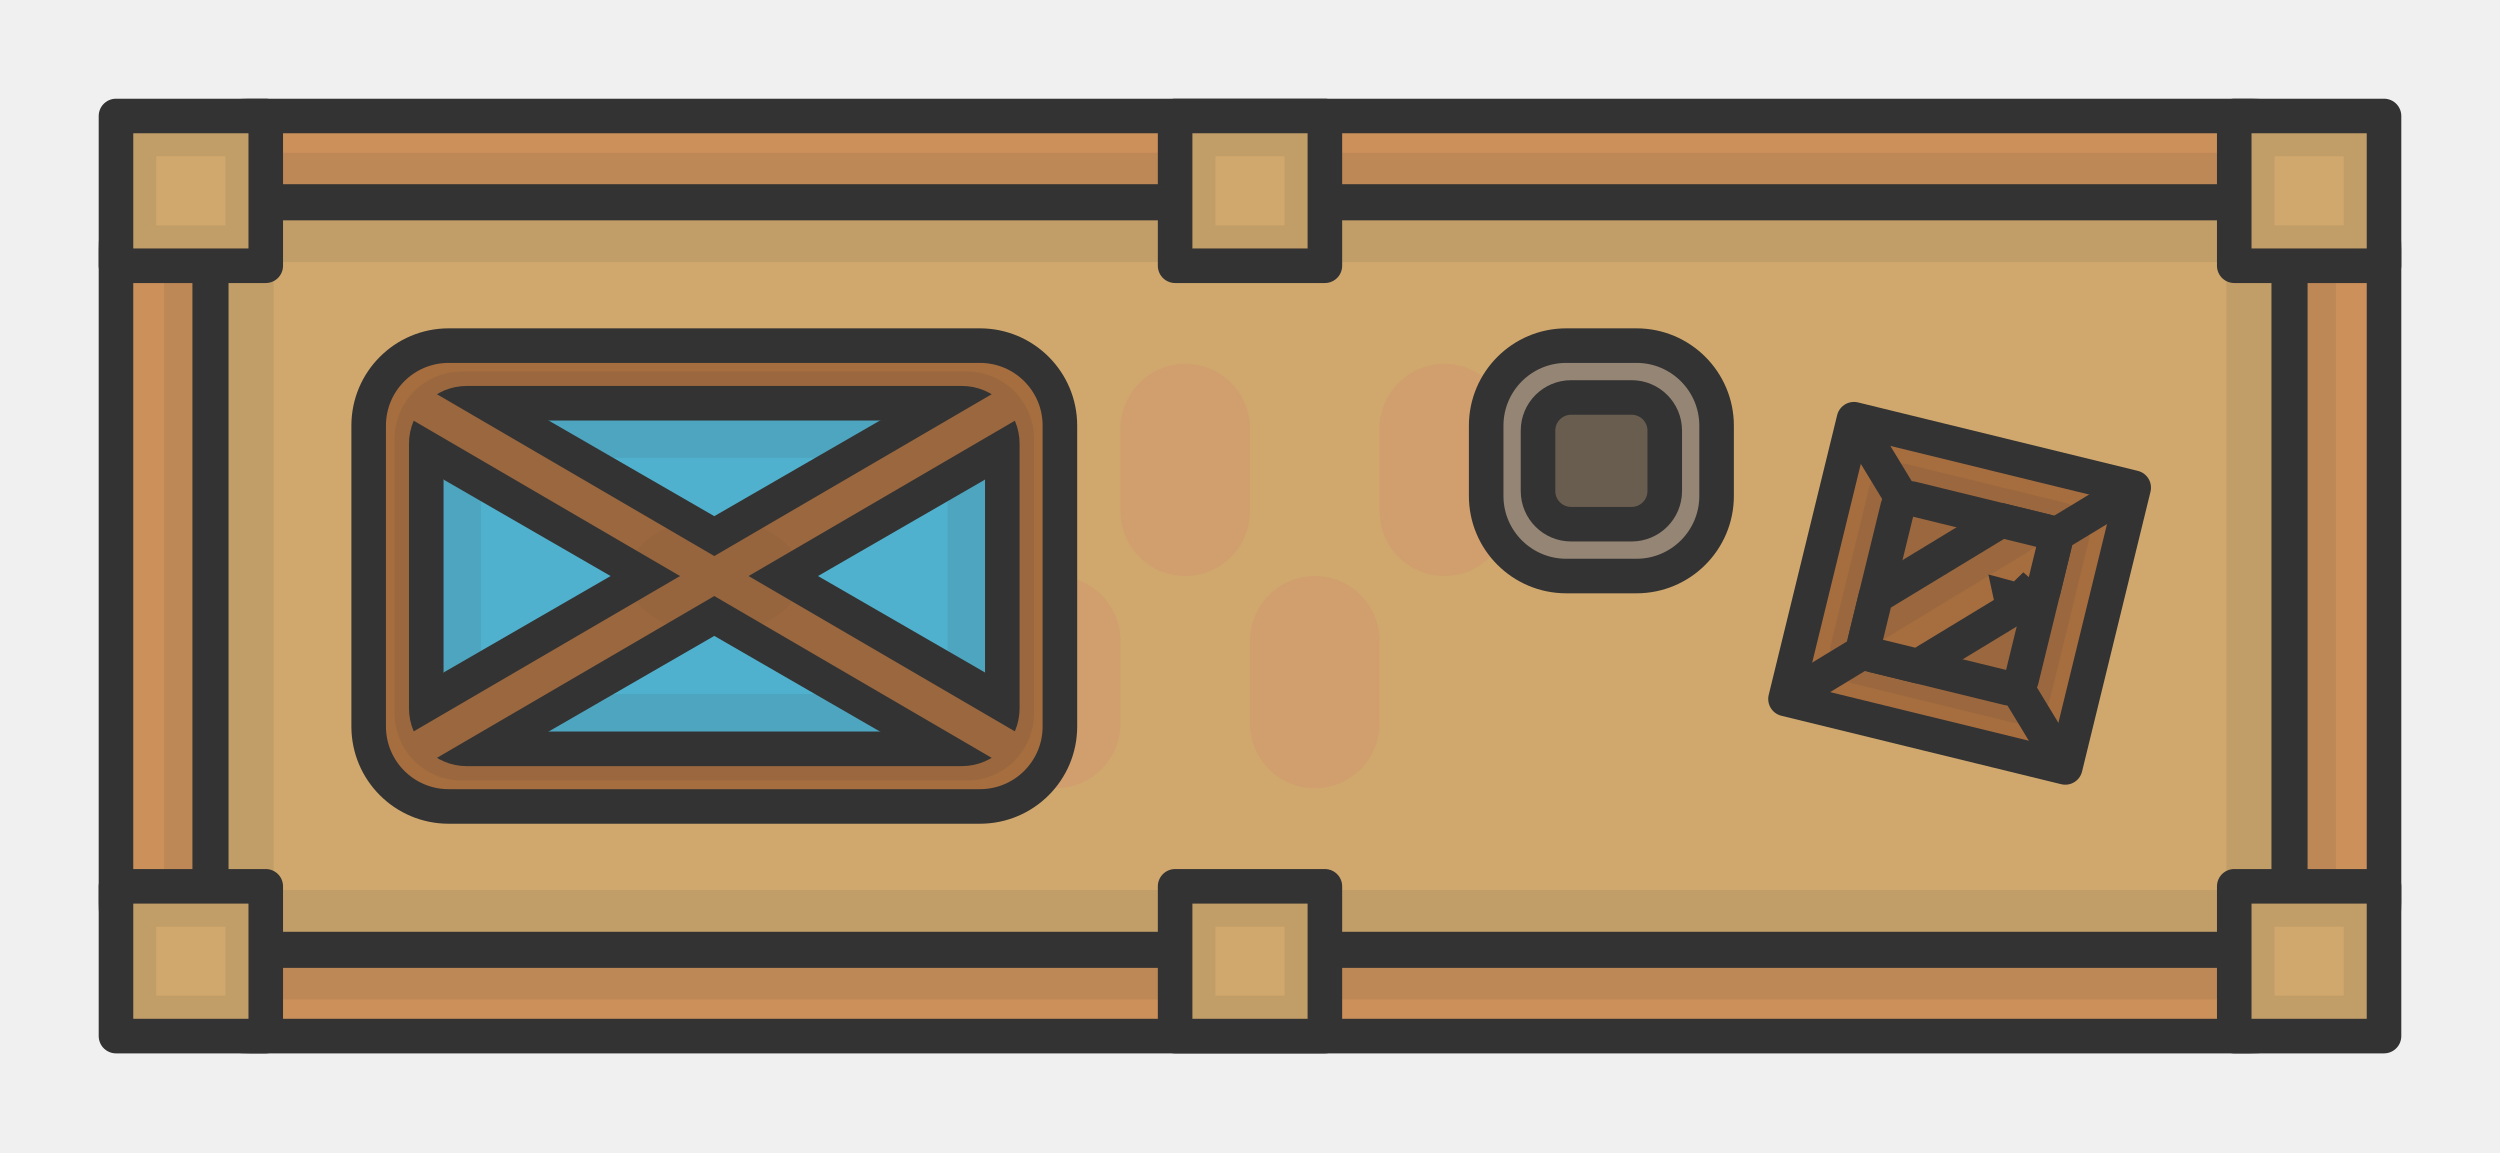
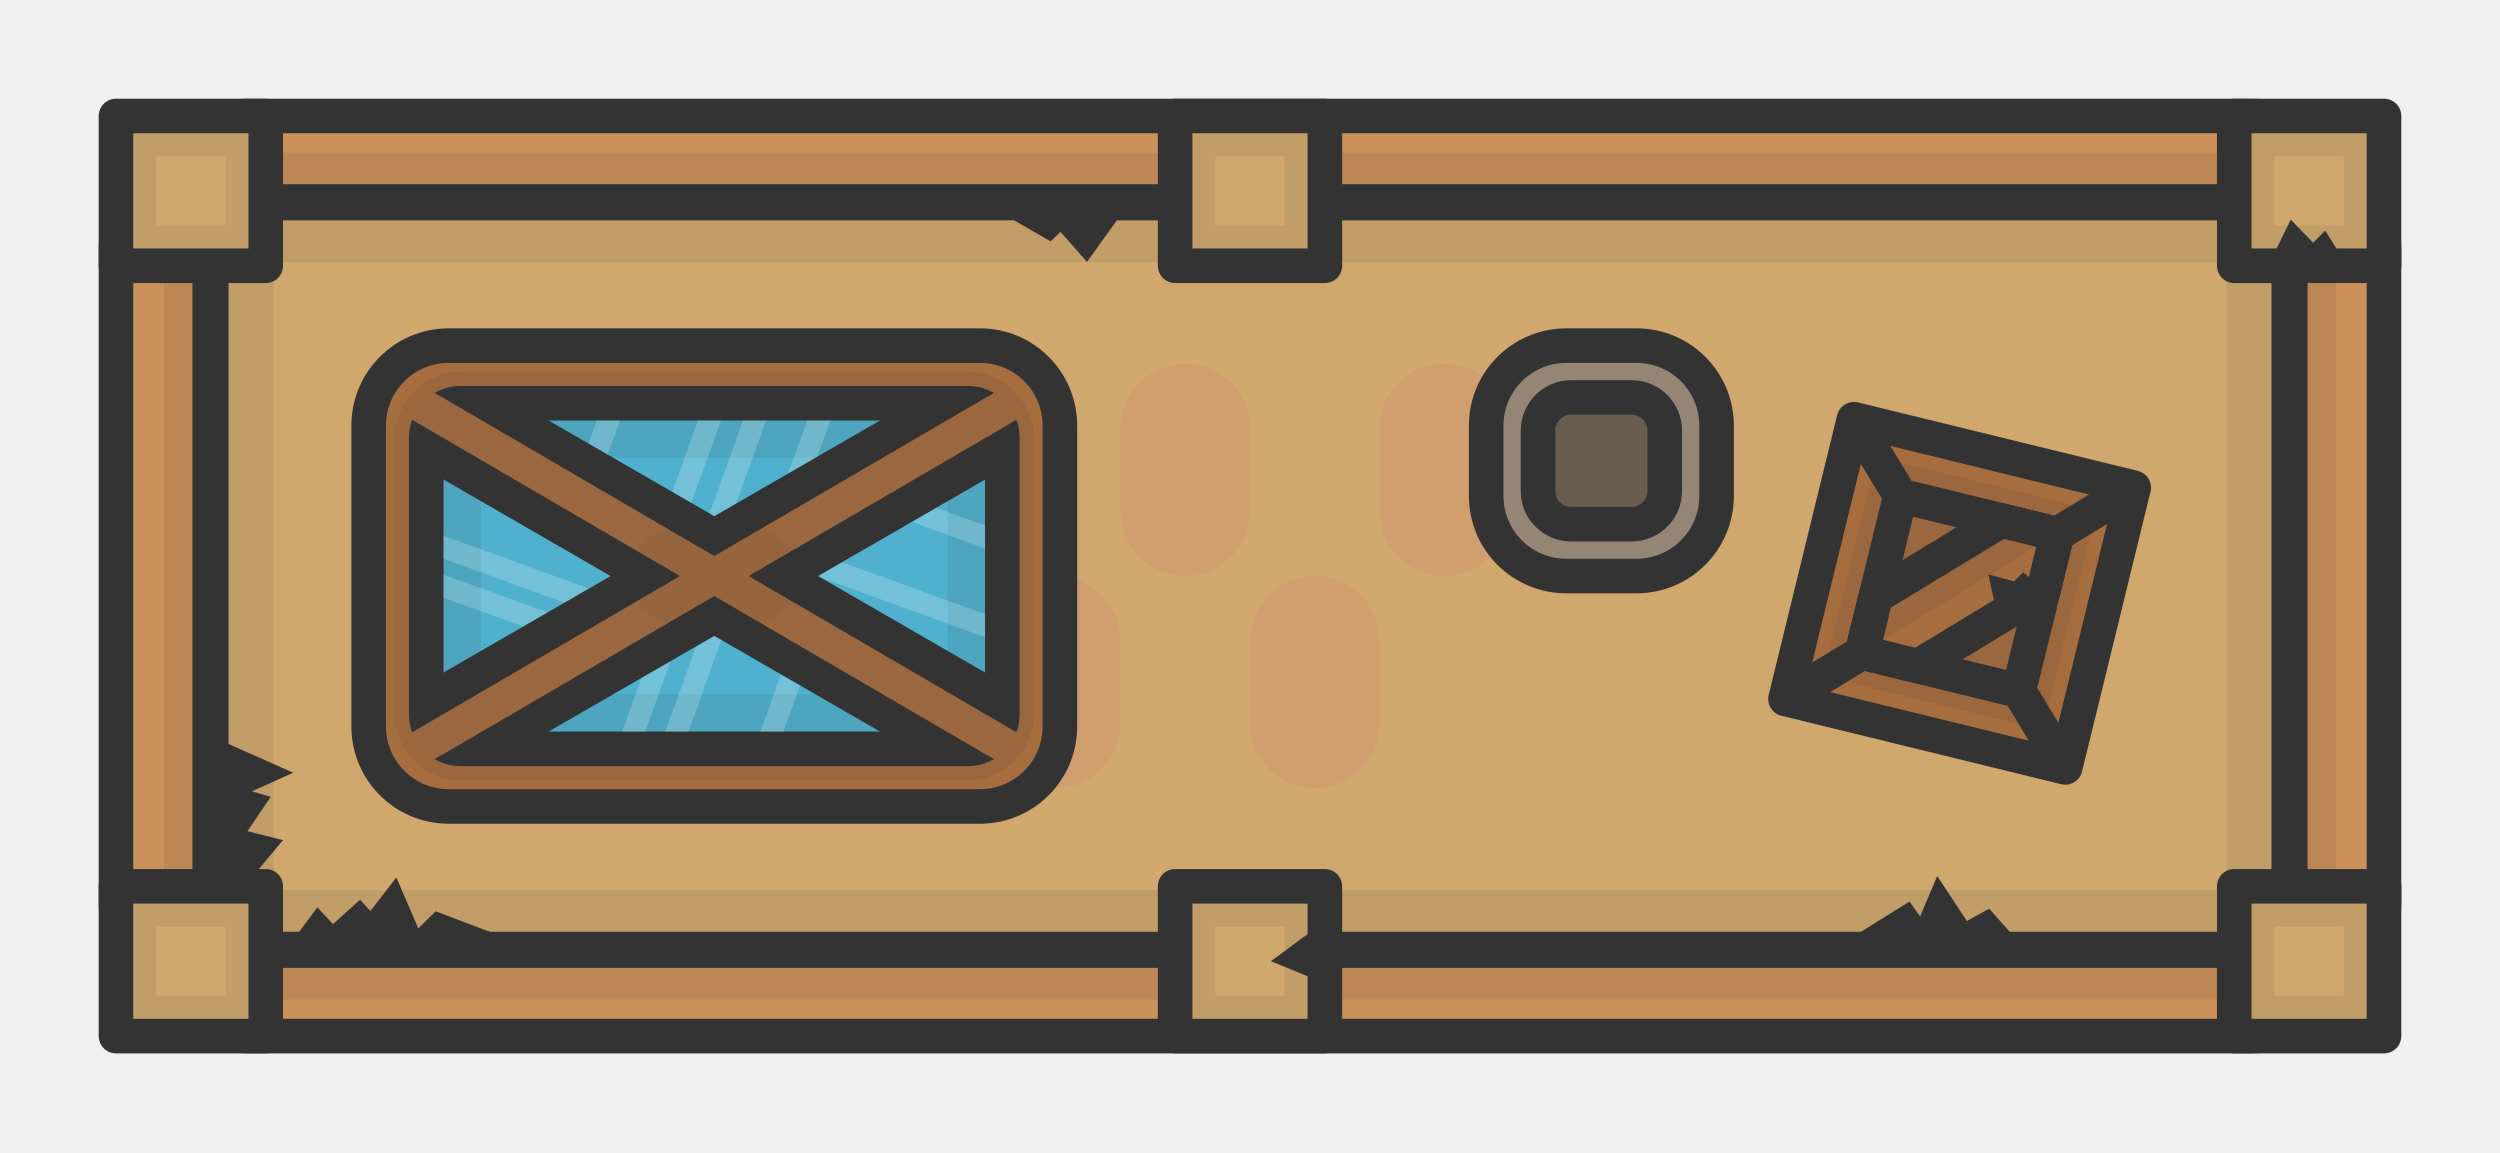
<svg xmlns="http://www.w3.org/2000/svg" width="1085mm" height="500mm" viewBox="0 0 1085 500" version="1.1" id="svg5">
  <defs id="defs2">
    <clipPath clipPathUnits="userSpaceOnUse" id="clipPath54">
      <path id="path54" style="stroke-width:0.1;stroke-linecap:square;paint-order:markers fill stroke;stop-color:#000000" d="m 1691.199,-792.32 h 1634.892 v 92.828 H 1691.199 Z" />
    </clipPath>
    <clipPath clipPathUnits="userSpaceOnUse" id="clipPath33">
      <rect style="fill:#000000;stroke:none;stroke-width:1;stroke-linecap:butt;stroke-linejoin:bevel;paint-order:stroke markers fill;stop-color:#000000" id="rect33" width="46.192" height="80.007" x="75" y="399.997" />
    </clipPath>
    <clipPath clipPathUnits="userSpaceOnUse" id="clipPath27">
      <rect style="fill:none;stroke:#000000;stroke-width:1;stroke-linecap:butt;stroke-linejoin:bevel;paint-order:stroke markers fill;stop-color:#000000" id="rect28-6" width="46.161" height="39.922" x="86.574" y="420.063" />
    </clipPath>
  </defs>
  <g id="layer1">
    <rect style="fill:#cc905a;fill-opacity:1;fill-rule:evenodd;stroke:#333333;stroke-width:15;stroke-linecap:round;stroke-linejoin:round;stroke-miterlimit:4;stroke-dasharray:none;stroke-dashoffset:188.976" id="rect846" width="984.325" height="399.326" x="50.337" y="50.337" ry="57.984" />
    <rect style="fill:#d0a86d;fill-opacity:1;fill-rule:evenodd;stroke:#333333;stroke-width:15.674;stroke-linecap:round;stroke-linejoin:round;stroke-miterlimit:4;stroke-dasharray:none;stroke-dashoffset:188.976" id="rect846-2" width="902.298" height="324.452" x="91.351" y="87.774" ry="22.547" />
    <rect style="fill:none;fill-opacity:1;fill-rule:evenodd;stroke:#333333;stroke-width:47.5;stroke-linecap:round;stroke-linejoin:round;stroke-miterlimit:4;stroke-dasharray:none;stroke-dashoffset:188.976;stroke-opacity:0.1" id="rect846-2-0" width="895" height="320" x="95" y="90" ry="15.467" />
    <rect style="fill:#d0a86d;fill-opacity:1;fill-rule:evenodd;stroke:#333333;stroke-width:15;stroke-linecap:round;stroke-linejoin:round;stroke-miterlimit:4;stroke-dasharray:none;stroke-dashoffset:188.976;stroke-opacity:1" id="rect18654-9" width="65" height="65" x="969.663" y="50.337" ry="0" />
    <rect style="fill:none;fill-opacity:1;fill-rule:evenodd;stroke:#333333;stroke-width:15;stroke-linecap:round;stroke-linejoin:round;stroke-miterlimit:4;stroke-dasharray:none;stroke-dashoffset:188.976;stroke-opacity:0.1" id="rect20543-7" width="45" height="45" x="979.663" y="60.337" />
    <rect style="fill:#d0a86d;fill-opacity:1;fill-rule:evenodd;stroke:#333333;stroke-width:15;stroke-linecap:round;stroke-linejoin:round;stroke-miterlimit:4;stroke-dasharray:none;stroke-dashoffset:188.976;stroke-opacity:1" id="rect18654-9-7" width="65" height="65" x="969.663" y="384.663" ry="0" />
    <rect style="fill:none;fill-opacity:1;fill-rule:evenodd;stroke:#333333;stroke-width:15;stroke-linecap:round;stroke-linejoin:round;stroke-miterlimit:4;stroke-dasharray:none;stroke-dashoffset:188.976;stroke-opacity:0.1" id="rect20543-7-4" width="45" height="45" x="979.663" y="394.663" />
    <rect style="fill:#d0a86d;fill-opacity:1;fill-rule:evenodd;stroke:#333333;stroke-width:15;stroke-linecap:round;stroke-linejoin:round;stroke-miterlimit:4;stroke-dasharray:none;stroke-dashoffset:188.976;stroke-opacity:1" id="rect18654-9-7-2" width="65" height="65" x="510" y="384.663" ry="0" />
    <rect style="fill:none;fill-opacity:1;fill-rule:evenodd;stroke:#333333;stroke-width:15;stroke-linecap:round;stroke-linejoin:round;stroke-miterlimit:4;stroke-dasharray:none;stroke-dashoffset:188.976;stroke-opacity:0.1" id="rect20543-7-4-4" width="45" height="45" x="520" y="394.663" />
    <rect style="fill:#d0a86d;fill-opacity:1;fill-rule:evenodd;stroke:#333333;stroke-width:15;stroke-linecap:round;stroke-linejoin:round;stroke-miterlimit:4;stroke-dasharray:none;stroke-dashoffset:188.976;stroke-opacity:1" id="rect18654-9-7-2-0" width="65" height="65" x="510" y="50.337" ry="0" />
    <rect style="fill:none;fill-opacity:1;fill-rule:evenodd;stroke:#333333;stroke-width:15;stroke-linecap:round;stroke-linejoin:round;stroke-miterlimit:4;stroke-dasharray:none;stroke-dashoffset:188.976;stroke-opacity:0.1" id="rect20543-7-4-4-0" width="45" height="45" x="520" y="60.337" />
    <rect style="fill:#d0a86d;fill-opacity:1;fill-rule:evenodd;stroke:#333333;stroke-width:15;stroke-linecap:round;stroke-linejoin:round;stroke-miterlimit:4;stroke-dasharray:none;stroke-dashoffset:188.976;stroke-opacity:1" id="rect18654-9-8" width="65" height="65" x="50.337" y="384.663" ry="0" />
    <rect style="fill:none;fill-opacity:1;fill-rule:evenodd;stroke:#333333;stroke-width:15;stroke-linecap:round;stroke-linejoin:round;stroke-miterlimit:4;stroke-dasharray:none;stroke-dashoffset:188.976;stroke-opacity:0.1" id="rect20543-7-2" width="45" height="45" x="60.337" y="394.663" />
    <rect style="fill:#d0a86d;fill-opacity:1;fill-rule:evenodd;stroke:#333333;stroke-width:15;stroke-linecap:round;stroke-linejoin:round;stroke-miterlimit:4;stroke-dasharray:none;stroke-dashoffset:188.976;stroke-opacity:1" id="rect18654-9-0" width="65" height="65" x="50.337" y="50.337" ry="0" />
    <rect style="fill:none;fill-opacity:1;fill-rule:evenodd;stroke:#333333;stroke-width:15;stroke-linecap:round;stroke-linejoin:round;stroke-miterlimit:4;stroke-dasharray:none;stroke-dashoffset:188.976;stroke-opacity:0.1" id="rect20543-7-8" width="45" height="45" x="60.337" y="60.337" />
    <rect style="fill:#d09f6d;fill-opacity:1;fill-rule:evenodd;stroke:#333333;stroke-width:0;stroke-linecap:round;stroke-linejoin:round;stroke-miterlimit:4;stroke-dasharray:none;stroke-dashoffset:188.976;stroke-opacity:1" id="rect3130-8" width="92.095" height="56.227" x="-250" y="598.727" ry="28.113" transform="rotate(-90)" />
    <rect style="fill:#d09f6d;fill-opacity:1;fill-rule:evenodd;stroke:#333333;stroke-width:0;stroke-linecap:round;stroke-linejoin:round;stroke-miterlimit:4;stroke-dasharray:none;stroke-dashoffset:188.976;stroke-opacity:1" id="rect3130-4" width="92.095" height="56.227" x="-342.095" y="430.047" ry="28.113" transform="rotate(-90)" />
    <rect style="fill:#d09f6d;fill-opacity:1;fill-rule:evenodd;stroke:#333333;stroke-width:0;stroke-linecap:round;stroke-linejoin:round;stroke-miterlimit:4;stroke-dasharray:none;stroke-dashoffset:188.976;stroke-opacity:1" id="rect3130-7-0" width="92.095" height="56.227" x="-250" y="486.273" ry="28.113" transform="rotate(-90)" />
    <rect style="fill:#d09f6d;fill-opacity:1;fill-rule:evenodd;stroke:#333333;stroke-width:0;stroke-linecap:round;stroke-linejoin:round;stroke-miterlimit:4;stroke-dasharray:none;stroke-dashoffset:188.976;stroke-opacity:1" id="rect3130-5-1" width="92.095" height="56.227" x="-342.095" y="542.5" ry="28.113" transform="rotate(-90)" />
    <rect style="fill:#958575;fill-opacity:1;fill-rule:evenodd;stroke:#333333;stroke-width:15;stroke-linecap:round;stroke-linejoin:round;stroke-miterlimit:4;stroke-dasharray:none;stroke-dashoffset:188.976;stroke-opacity:1" id="rect5296-8-2" width="100" height="100" x="645" y="150" ry="34.756" />
    <rect style="fill:#695d4f;fill-opacity:1;fill-rule:evenodd;stroke:#333333;stroke-width:15;stroke-linecap:round;stroke-linejoin:round;stroke-miterlimit:4;stroke-dasharray:none;stroke-dashoffset:188.976;stroke-opacity:1" id="rect5296-0-6-0" width="55" height="55" x="667.5" y="172.5" ry="14.383" />
    <rect style="fill:#a66d3f;fill-opacity:1;fill-rule:evenodd;stroke:#333333;stroke-width:15;stroke-linecap:round;stroke-linejoin:round;stroke-miterlimit:4;stroke-dasharray:none;stroke-dashoffset:188.976;stroke-opacity:1" id="rect2117" width="300" height="200" x="160" y="150" ry="34.708" />
-     <rect style="fill:#50b1ce;fill-opacity:1;fill-rule:evenodd;stroke:#333333;stroke-width:15;stroke-linecap:round;stroke-linejoin:round;stroke-miterlimit:4;stroke-dasharray:none;stroke-dashoffset:188.976;stroke-opacity:1" id="rect2117-0" width="250" height="150" x="185" y="175" ry="17.553" />
+     <rect style="fill:#50b1ce;fill-opacity:1;fill-rule:evenodd;stroke:#333333;stroke-width:15;stroke-linecap:round;stroke-linejoin:round;stroke-miterlimit:4;stroke-dasharray:none;stroke-dashoffset:188.976;stroke-opacity:1" id="rect2117-0" width="250" height="150" x="185" y="175" ry="14.886" />
    <rect style="fill:none;fill-opacity:1;fill-rule:evenodd;stroke:#333333;stroke-width:37.5;stroke-linecap:round;stroke-linejoin:round;stroke-miterlimit:4;stroke-dasharray:none;stroke-dashoffset:188.976;stroke-opacity:0.1" id="rect2117-0-0" width="240" height="140" x="190" y="180" ry="10.388" />
-     <rect style="fill:#333333;fill-opacity:1;fill-rule:evenodd;stroke:#333333;stroke-width:0;stroke-linecap:butt;stroke-linejoin:round;stroke-miterlimit:4;stroke-dasharray:none;stroke-dashoffset:188.976;stroke-opacity:1" id="rect5768" width="265" height="45" x="260.968" y="39.006" ry="10.462" transform="rotate(30)" />
-     <rect style="fill:#333333;fill-opacity:1;fill-rule:evenodd;stroke:#333333;stroke-width:0;stroke-linecap:butt;stroke-linejoin:round;stroke-miterlimit:4;stroke-dasharray:none;stroke-dashoffset:188.976;stroke-opacity:1" id="rect5768-6" width="265" height="45" x="-275.968" y="349.007" ry="10.462" transform="matrix(-0.8660254,0.5,0.5,0.8660254,0,0)" />
-     <path style="fill:none;stroke:#9b673e;stroke-width:15;stroke-linecap:square;stroke-linejoin:miter;stroke-miterlimit:4;stroke-dasharray:none;stroke-opacity:1" d="M 185.631,177.451 434.369,322.549" id="path4325" />
-     <path style="fill:none;stroke:#9b673e;stroke-width:15;stroke-linecap:square;stroke-linejoin:miter;stroke-miterlimit:4;stroke-dasharray:none;stroke-opacity:1" d="M 434.369,177.451 185.631,322.549" id="path4325-8" />
+     <rect style="fill:#ffffff;fill-opacity:0.2;stroke:none;stroke-width:12.372;stroke-linecap:square;stroke-dasharray:none" id="rect5" width="10" height="53.152" x="384.494" y="284.361" ry="0" transform="matrix(1,0,-0.339227,0.9407045,0,0)" />
+     <rect style="fill:#ffffff;fill-opacity:0.2;stroke:none;stroke-width:12.372;stroke-linecap:square;stroke-dasharray:none" id="rect5-3" width="10" height="53.152" x="403.271" y="284.361" ry="0" transform="matrix(1,0,-0.339227,0.9407045,0,0)" />
+     <rect style="fill:#ffffff;fill-opacity:0.2;stroke:none;stroke-width:12.372;stroke-linecap:square;stroke-dasharray:none" id="rect5-1" width="10" height="53.152" x="-190.032" y="204.634" ry="0" transform="matrix(0,-1,0.9407045,0.339227,0,0)" />
+     <rect style="fill:#ffffff;fill-opacity:0.2;stroke:none;stroke-width:12.372;stroke-linecap:square;stroke-dasharray:none" id="rect5-30" width="10" height="53.152" x="444.494" y="284.361" ry="0" transform="matrix(1,0,-0.339227,0.9407045,0,0)" />
+     <rect style="fill:#ffffff;fill-opacity:0.2;stroke:none;stroke-width:12.372;stroke-linecap:square;stroke-dasharray:none" id="rect5-5" width="10" height="53.152" x="-398.301" y="-247.155" ry="0" transform="matrix(-1,0,0.339227,-0.9407045,0,0)" />
+     <rect style="fill:#ffffff;fill-opacity:0.2;stroke:none;stroke-width:12.372;stroke-linecap:square;stroke-dasharray:none" id="rect5-3-5" width="10" height="53.152" x="-378.738" y="-247.155" ry="0" transform="matrix(-1,0,0.339227,-0.9407045,0,0)" />
+     <rect style="fill:#ffffff;fill-opacity:0.2;stroke:none;stroke-width:12.372;stroke-linecap:square;stroke-dasharray:none" id="rect5-30-5" width="10" height="53.152" x="-334.863" y="-247.155" ry="0" transform="matrix(-1,0,0.339227,-0.9407045,0,0)" />
+     <rect style="fill:#ffffff;fill-opacity:0.2;stroke:none;stroke-width:12.372;stroke-linecap:square;stroke-dasharray:none" id="rect5-30-5-5" width="10" height="53.152" x="-426.167" y="-247.155" ry="0" transform="matrix(-1,0,0.339227,-0.9407045,0,0)" />
+     <rect style="fill:#ffffff;fill-opacity:0.2;stroke:none;stroke-width:12.377;stroke-linecap:square;stroke-dasharray:none" id="rect6" width="85.111" height="10" x="204.799" y="162.598" transform="matrix(0.9399469,0.3413207,0,1,0,0)" />
+     <rect style="fill:#ffffff;fill-opacity:0.2;stroke:none;stroke-width:12.372;stroke-linecap:square;stroke-dasharray:none" id="rect5-1-6" width="10" height="53.152" x="73.87" y="-454.447" ry="0" transform="matrix(0,1,-0.9407045,-0.339227,0,0)" />
+     <rect style="fill:#ffffff;fill-opacity:0.2;stroke:none;stroke-width:12.377;stroke-linecap:square;stroke-dasharray:none" id="rect6-8" width="85.111" height="10" x="-454.813" y="-121.313" transform="matrix(-0.9399469,-0.3413207,0,-1,0,0)" />
+     <path id="rect5768" style="fill:#333333;fill-opacity:1;fill-rule:evenodd;stroke:#333333;stroke-width:0;stroke-linecap:butt;stroke-linejoin:round;stroke-miterlimit:4;stroke-dasharray:none;stroke-dashoffset:188.976;stroke-opacity:1" d="M 265.573 40.788 C 262.791 42.665 260.968 45.846 260.968 49.469 L 260.969 73.544 C 260.969 79.34 265.634 84.006 271.431 84.006 L 354.497 84.006 L 312.964 155.944 C 310.066 160.963 311.774 167.337 316.793 170.235 L 337.643 182.273 C 342.663 185.171 349.037 183.463 351.935 178.444 L 406.458 84.006 L 515.506 84.006 C 521.302 84.006 525.968 79.34 525.968 73.544 L 525.968 49.468 C 525.968 43.672 521.302 39.006 515.505 39.006 L 432.439 39.007 L 473.972 -32.931 C 476.87 -37.951 475.163 -44.325 470.143 -47.223 L 449.293 -59.261 C 444.273 -62.159 437.899 -60.451 435.001 -55.431 L 380.478 39.006 L 271.43 39.006 C 269.257 39.006 267.242 39.662 265.573 40.788 z " transform="rotate(30)" />
+     <path id="path4325" style="color:#000000;fill:#9b673e;stroke-linecap:square;-inkscape-stroke:none" d="M 182.931 167.193 L 175.373 180.15 L 181.851 183.93 L 295.114 250 L 181.851 316.07 L 175.373 319.85 L 182.931 332.807 L 189.41 329.027 L 310 258.683 L 430.59 329.027 L 437.068 332.807 L 444.627 319.85 L 438.148 316.07 L 324.886 250 L 438.148 183.93 L 444.627 180.15 L 437.068 167.193 L 430.59 170.973 L 310 241.317 L 189.41 170.973 L 182.931 167.193 z " />
    <ellipse style="fill:#333333;fill-opacity:0.05;fill-rule:evenodd;stroke:#333333;stroke-width:0;stroke-linecap:butt;stroke-linejoin:round;stroke-miterlimit:4;stroke-dasharray:none;stroke-dashoffset:188.976;stroke-opacity:1" id="path6270" cx="310" cy="250" rx="37.5" ry="25" />
    <path style="fill:none;stroke:#333333;stroke-width:45;stroke-linecap:round;stroke-linejoin:miter;stroke-dasharray:none;stroke-opacity:1" d="M 1292.093,0.621 1154.674,-161.466" id="path3-9" />
    <path style="fill:none;stroke:#333333;stroke-width:45;stroke-linecap:round;stroke-linejoin:miter;stroke-dasharray:none;stroke-opacity:1" d="M 1349.3,-47.88 1211.881,-209.967" id="path3-6-4" />
    <path style="fill:none;stroke:#333333;stroke-width:45;stroke-linecap:butt;stroke-linejoin:miter;stroke-dasharray:none;stroke-opacity:1" d="m 1164.374,-150.025 57.207,-48.501" id="path4-3" />
    <path style="fill:none;stroke:#333333;stroke-width:45;stroke-linecap:butt;stroke-linejoin:miter;stroke-dasharray:none;stroke-opacity:1" d="m 1183.774,-127.142 57.207,-48.501" id="path4-1-9" />
    <path style="fill:none;stroke:#333333;stroke-width:45;stroke-linecap:butt;stroke-linejoin:miter;stroke-dasharray:none;stroke-opacity:1" d="m 1203.175,-104.259 57.207,-48.501" id="path4-4-0" />
    <path style="fill:none;stroke:#333333;stroke-width:45;stroke-linecap:butt;stroke-linejoin:miter;stroke-dasharray:none;stroke-opacity:1" d="m 1222.575,-81.376 57.207,-48.501" id="path4-1-4-5" />
    <path style="fill:none;stroke:#333333;stroke-width:45;stroke-linecap:butt;stroke-linejoin:miter;stroke-dasharray:none;stroke-opacity:1" d="m 1241.975,-58.493 57.207,-48.501" id="path4-1-8-6" />
    <path style="fill:none;stroke:#333333;stroke-width:45;stroke-linecap:butt;stroke-linejoin:miter;stroke-dasharray:none;stroke-opacity:1" d="M 1261.376,-35.61 1318.583,-84.111" id="path4-4-5-3" />
    <path style="fill:none;stroke:#333333;stroke-width:45;stroke-linecap:butt;stroke-linejoin:miter;stroke-dasharray:none;stroke-opacity:1" d="m 1280.776,-12.727 57.207,-48.501" id="path4-1-4-8-6" />
    <path style="fill:none;stroke:#a66d3f;stroke-width:15;stroke-linecap:butt;stroke-linejoin:miter;stroke-dasharray:none;stroke-opacity:1" d="m 1164.374,-150.024 57.207,-48.501" id="path4" />
    <path style="fill:none;stroke:#a66d3f;stroke-width:15;stroke-linecap:butt;stroke-linejoin:miter;stroke-dasharray:none;stroke-opacity:1" d="m 1183.774,-127.142 57.207,-48.501" id="path4-1" />
    <path style="fill:none;stroke:#a66d3f;stroke-width:15;stroke-linecap:butt;stroke-linejoin:miter;stroke-dasharray:none;stroke-opacity:1" d="m 1203.175,-104.259 57.207,-48.501" id="path4-4" />
    <path style="fill:none;stroke:#a66d3f;stroke-width:15;stroke-linecap:butt;stroke-linejoin:miter;stroke-dasharray:none;stroke-opacity:1" d="m 1222.575,-81.376 57.207,-48.501" id="path4-1-4" />
    <path style="fill:none;stroke:#a66d3f;stroke-width:15;stroke-linecap:butt;stroke-linejoin:miter;stroke-dasharray:none;stroke-opacity:1" d="m 1241.975,-58.493 57.207,-48.501" id="path4-1-8" />
    <path style="fill:none;stroke:#a66d3f;stroke-width:15;stroke-linecap:butt;stroke-linejoin:miter;stroke-dasharray:none;stroke-opacity:1" d="m 1261.376,-35.61 57.207,-48.501" id="path4-4-5" />
    <path style="fill:none;stroke:#a66d3f;stroke-width:15;stroke-linecap:butt;stroke-linejoin:miter;stroke-dasharray:none;stroke-opacity:1" d="m 1280.776,-12.727 57.207,-48.501" id="path4-1-4-8" />
    <path style="fill:none;stroke:#9b673e;stroke-width:15;stroke-linecap:round;stroke-linejoin:miter;stroke-dasharray:none;stroke-opacity:1" d="M 1292.093,0.621 1154.674,-161.466" id="path3" />
    <path style="fill:none;stroke:#9b673e;stroke-width:15;stroke-linecap:round;stroke-linejoin:miter;stroke-dasharray:none;stroke-opacity:1" d="M 1349.3,-47.879 1211.881,-209.967" id="path3-6" />
    <g id="g1">
      <rect style="fill:#d6c19e;fill-opacity:1;stroke:#333333;stroke-width:15;stroke-linecap:round;stroke-linejoin:round;stroke-dasharray:none;stroke-opacity:1" id="rect8" width="400" height="80" x="1897.422" y="377.163" ry="9.957" />
      <path style="fill:#333333;fill-opacity:0.15;stroke:#000000;stroke-width:0;stroke-linecap:butt;stroke-linejoin:miter;stroke-dasharray:none;stroke-opacity:1" d="m 1897.422,457.163 40,-40 h 320 l 40,40 z" id="path8" />
      <path style="fill:#333333;fill-opacity:0.1;stroke:#000000;stroke-width:0;stroke-linecap:butt;stroke-linejoin:miter;stroke-dasharray:none;stroke-opacity:1" d="m 1897.422,457.163 v -80 l 40,40 z" id="path9" />
      <path style="fill:#333333;fill-opacity:0.05;stroke:#000000;stroke-width:0;stroke-linecap:butt;stroke-linejoin:miter;stroke-dasharray:none;stroke-opacity:1" d="m 1897.422,377.163 40,40 h 320 l 40,-40 z" id="path10" />
    </g>
    <g id="g50" transform="translate(264.2,502.4812)">
      <rect style="fill:#958575;fill-opacity:1;stroke:#333333;stroke-width:15;stroke-linecap:round;stroke-linejoin:round;stroke-dasharray:none;stroke-opacity:1" id="rect6-1" width="200" height="66.667" x="1207.5" y="130.952" ry="18.147" />
      <rect style="fill:none;fill-opacity:1;stroke:#333333;stroke-width:25;stroke-linecap:round;stroke-linejoin:round;stroke-dasharray:none;stroke-opacity:0.1" id="rect6-9-9" width="180" height="46.667" x="1217.5" y="140.952" ry="18.147" />
      <rect style="fill:#958575;fill-opacity:1;stroke:#333333;stroke-width:15;stroke-linecap:round;stroke-linejoin:round;stroke-dasharray:none;stroke-opacity:1" id="rect6-90" width="200" height="66.667" x="1207.5" y="197.619" ry="18.147" />
      <rect style="fill:none;fill-opacity:1;stroke:#333333;stroke-width:25;stroke-linecap:round;stroke-linejoin:round;stroke-dasharray:none;stroke-opacity:0.1" id="rect6-9-1" width="180" height="46.667" x="1217.5" y="207.619" ry="18.147" />
      <rect style="fill:#a2a2a2;fill-opacity:1;stroke:#333333;stroke-width:15;stroke-linecap:round;stroke-linejoin:round;stroke-dasharray:none;stroke-opacity:1" id="rect7" width="33.504" height="160" x="1245.748" y="117.619" ry="9.957" />
      <rect style="fill:#a2a2a2;fill-opacity:1;stroke:#333333;stroke-width:15;stroke-linecap:round;stroke-linejoin:round;stroke-dasharray:none;stroke-opacity:1" id="rect7-0" width="33.504" height="160" x="1335.748" y="117.619" ry="9.957" />
      <rect style="fill:#333333;fill-opacity:0.1;stroke:#333333;stroke-width:0;stroke-linecap:round;stroke-linejoin:round;stroke-dasharray:none;stroke-opacity:1" id="rect12" width="33.504" height="30" x="1245.748" y="247.619" ry="0" />
      <rect style="fill:#333333;fill-opacity:0.1;stroke:#333333;stroke-width:0;stroke-linecap:round;stroke-linejoin:round;stroke-dasharray:none;stroke-opacity:1" id="rect12-9" width="33.504" height="30" x="1335.748" y="247.619" ry="0" />
      <rect style="fill:#333333;fill-opacity:0.1;stroke:#333333;stroke-width:0;stroke-linecap:round;stroke-linejoin:round;stroke-dasharray:none;stroke-opacity:1" id="rect12-5" width="33.504" height="30" x="1335.748" y="113.452" ry="0" />
      <rect style="fill:#333333;fill-opacity:0.1;stroke:#333333;stroke-width:0;stroke-linecap:round;stroke-linejoin:round;stroke-dasharray:none;stroke-opacity:1" id="rect12-3" width="33.504" height="30" x="1245.748" y="116.37" ry="0" />
    </g>
    <g id="g51">
      <path id="rect8-5-0" style="fill:#d6c19e;fill-opacity:1;stroke:#333333;stroke-width:15;stroke-linecap:round;stroke-linejoin:round;stroke-dasharray:none;stroke-opacity:1" d="m 1696.752,485.142 v 320.001 h -320 v 80 h 320 80 V 805.143 485.142 Z" />
      <path style="fill:#333333;fill-opacity:0.15;stroke:#000000;stroke-width:0;stroke-linecap:butt;stroke-linejoin:miter;stroke-dasharray:none;stroke-opacity:1" d="m 1376.752,885.142 40,-40 h 320 l 40,40 z" id="path8-1" />
      <path style="fill:#333333;fill-opacity:0.1;stroke:#000000;stroke-width:0;stroke-linecap:butt;stroke-linejoin:miter;stroke-dasharray:none;stroke-opacity:1" d="m 1376.752,885.142 v -80 l 40,40 z" id="path9-9" />
      <path style="fill:#333333;fill-opacity:0.05;stroke:#000000;stroke-width:0;stroke-linecap:butt;stroke-linejoin:miter;stroke-dasharray:none;stroke-opacity:1" d="m 1376.752,805.142 40,40 h 320 l -39.999,-40 z" id="path10-7" />
      <path style="fill:#333333;fill-opacity:0.1;stroke:#000000;stroke-width:0;stroke-linecap:butt;stroke-linejoin:miter;stroke-dasharray:none;stroke-opacity:1" d="m 1696.752,805.143 39.999,40 V 525.142 l -40,-40 z" id="path12" />
      <path style="fill:#333333;fill-opacity:0.05;stroke:#000000;stroke-width:0;stroke-linecap:butt;stroke-linejoin:miter;stroke-dasharray:none;stroke-opacity:1" d="m 1696.752,485.142 39.999,40 40,-40 z" id="path13" />
    </g>
    <path id="rect8-5-0-7" style="fill:#cbbea9;fill-opacity:1;stroke:#333333;stroke-width:15;stroke-linecap:round;stroke-linejoin:round;stroke-dasharray:none;stroke-opacity:1" d="M 3175.216,13.886 V 333.887 h -320 v 80 h 320 80 V 333.887 13.886 Z" />
    <path style="fill:#333333;fill-opacity:0.15;stroke:#000000;stroke-width:0;stroke-linecap:butt;stroke-linejoin:miter;stroke-dasharray:none;stroke-opacity:1" d="m 2855.215,413.887 40,-40 h 320 l 40,40 z" id="path8-1-1" />
    <path style="fill:#333333;fill-opacity:0.1;stroke:#000000;stroke-width:0;stroke-linecap:butt;stroke-linejoin:miter;stroke-dasharray:none;stroke-opacity:1" d="m 2855.216,413.887 v -80 l 40,40 z" id="path9-9-4" />
    <path style="fill:#333333;fill-opacity:0.05;stroke:#000000;stroke-width:0;stroke-linecap:butt;stroke-linejoin:miter;stroke-dasharray:none;stroke-opacity:1" d="m 2855.216,333.887 40,40 h 320 l -39.999,-40 z" id="path10-7-8" />
    <path style="fill:#333333;fill-opacity:0.1;stroke:#000000;stroke-width:0;stroke-linecap:butt;stroke-linejoin:miter;stroke-dasharray:none;stroke-opacity:1" d="m 3175.216,333.887 39.999,40 V 53.886 l -40,-40 z" id="path12-1" />
    <path style="fill:#333333;fill-opacity:0.05;stroke:#000000;stroke-width:0;stroke-linecap:butt;stroke-linejoin:miter;stroke-dasharray:none;stroke-opacity:1" d="m 3175.216,13.886 39.999,40 40,-40 z" id="path13-8" />
    <g id="g43" transform="translate(-150.5167,95.58545)">
      <path style="fill:none;stroke:#333333;stroke-width:40;stroke-linecap:round;stroke-linejoin:miter;stroke-dasharray:none;stroke-opacity:1" d="m 1670.723,-9.633 h 52.5" id="path43-3" />
      <path style="fill:none;stroke:#333333;stroke-width:40;stroke-linecap:round;stroke-linejoin:miter;stroke-dasharray:none;stroke-opacity:1" d="m 1670.723,5.367 h 52.5" id="path43-6-5" />
      <path style="fill:none;stroke:#333333;stroke-width:40;stroke-linecap:round;stroke-linejoin:miter;stroke-dasharray:none;stroke-opacity:1" d="m 1670.723,20.367 h 52.5" id="path43-1-9" />
      <path style="fill:none;stroke:#333333;stroke-width:40;stroke-linecap:round;stroke-linejoin:miter;stroke-dasharray:none;stroke-opacity:1" d="m 1670.723,35.367 h 52.5" id="path43-6-3-0" />
      <path style="fill:none;stroke:#333333;stroke-width:40;stroke-linecap:round;stroke-linejoin:miter;stroke-dasharray:none;stroke-opacity:1" d="m 1660.723,50.367 h 72.5" id="path43-1-4-1" />
      <path style="fill:none;stroke:#333333;stroke-width:40;stroke-linecap:round;stroke-linejoin:miter;stroke-dasharray:none;stroke-opacity:1" d="m 1655.723,65.367 h 82.5" id="path43-6-3-2-3" />
      <path style="fill:none;stroke:#333333;stroke-width:45;stroke-linecap:round;stroke-linejoin:miter;stroke-dasharray:none;stroke-opacity:1" d="m 1670.723,-22.133 -14.869,100" id="path42-6" />
      <path style="fill:none;stroke:#333333;stroke-width:45;stroke-linecap:round;stroke-linejoin:miter;stroke-dasharray:none;stroke-opacity:1" d="m 1723.223,-22.133 14.869,100" id="path42-2-9" />
    </g>
    <path style="fill:none;stroke:#a66d3f;stroke-width:10;stroke-linecap:round;stroke-linejoin:miter;stroke-dasharray:none;stroke-opacity:1" d="m 1520.207,85.952 h 52.5" id="path43" />
    <path style="fill:none;stroke:#a66d3f;stroke-width:10;stroke-linecap:round;stroke-linejoin:miter;stroke-dasharray:none;stroke-opacity:1" d="m 1520.207,100.952 h 52.5" id="path43-6" />
    <path style="fill:none;stroke:#a66d3f;stroke-width:10;stroke-linecap:round;stroke-linejoin:miter;stroke-dasharray:none;stroke-opacity:1" d="m 1520.207,115.952 h 52.5" id="path43-1" />
    <path style="fill:none;stroke:#a66d3f;stroke-width:10;stroke-linecap:round;stroke-linejoin:miter;stroke-dasharray:none;stroke-opacity:1" d="m 1520.207,130.952 h 52.5" id="path43-6-3" />
    <path style="fill:none;stroke:#a66d3f;stroke-width:10;stroke-linecap:round;stroke-linejoin:miter;stroke-dasharray:none;stroke-opacity:1" d="m 1510.207,145.952 h 72.5" id="path43-1-4" />
    <path style="fill:none;stroke:#a66d3f;stroke-width:10;stroke-linecap:round;stroke-linejoin:miter;stroke-dasharray:none;stroke-opacity:1" d="m 1505.207,160.952 h 82.5" id="path43-6-3-2" />
    <path style="fill:none;stroke:#9b673e;stroke-width:15;stroke-linecap:round;stroke-linejoin:miter;stroke-dasharray:none;stroke-opacity:1" d="m 1520.207,73.452 -14.869,100" id="path42" />
    <path style="fill:none;stroke:#9b673e;stroke-width:15;stroke-linecap:round;stroke-linejoin:miter;stroke-dasharray:none;stroke-opacity:1" d="m 1572.707,73.452 14.869,100" id="path42-2" />
    <g id="g2" transform="rotate(13.74644,-294.2819,3382.915)">
      <rect style="fill:#a66d3f;fill-opacity:1;fill-rule:evenodd;stroke:#333333;stroke-width:15;stroke-linecap:round;stroke-linejoin:round;stroke-miterlimit:4;stroke-dasharray:none;stroke-dashoffset:188.976;stroke-opacity:1" id="rect5899-13" width="125" height="125" x="12.5" y="12.5" ry="0" />
      <rect style="fill:none;fill-opacity:1;fill-rule:evenodd;stroke:#333333;stroke-width:28;stroke-linecap:round;stroke-linejoin:round;stroke-miterlimit:4;stroke-dasharray:none;stroke-dashoffset:188.976;stroke-opacity:0.1" id="rect5899-1-2-2" width="70" height="70" x="40" y="40" ry="0" />
      <rect style="fill:#9b673e;fill-opacity:1;fill-rule:evenodd;stroke:#333333;stroke-width:15;stroke-linecap:round;stroke-linejoin:round;stroke-miterlimit:4;stroke-dasharray:none;stroke-dashoffset:188.976;stroke-opacity:1" id="rect5899-1-4" width="70" height="70" x="40" y="40" ry="4.768" />
      <path style="fill:#a66d3f;fill-opacity:1;stroke:#333333;stroke-width:15;stroke-linecap:butt;stroke-linejoin:round;stroke-miterlimit:4;stroke-dasharray:none;stroke-opacity:1" d="m 40,110 -5e-6,-25 45,-45 25,5e-6 5e-5,25 L 65,110 Z" id="path7105-5" />
      <path style="fill:#333333;fill-opacity:0.1;stroke:#000000;stroke-width:0;stroke-linecap:butt;stroke-linejoin:miter;stroke-miterlimit:4;stroke-dasharray:none;stroke-opacity:1" d="M 40,110 V 85 L 85,40 H 110 Z" id="path9607-6" />
      <path style="fill:none;stroke:#333333;stroke-width:15;stroke-linecap:butt;stroke-linejoin:miter;stroke-dasharray:none;stroke-opacity:1" d="M 110,40 132.5,17.5" id="path1-0" />
      <path style="fill:none;stroke:#333333;stroke-width:15;stroke-linecap:butt;stroke-linejoin:miter;stroke-dasharray:none;stroke-opacity:1" d="m 132.5,132.5 -22.5,-22.5" id="path1-5-6" />
      <path style="fill:none;stroke:#333333;stroke-width:15;stroke-linecap:butt;stroke-linejoin:miter;stroke-dasharray:none;stroke-opacity:1" d="m 40,40 -22.5,-22.5" id="path1-1-2" />
      <path style="fill:none;stroke:#333333;stroke-width:15;stroke-linecap:butt;stroke-linejoin:miter;stroke-dasharray:none;stroke-opacity:1" d="m 17.5,132.5 22.5,-22.5" id="path1-5-8-1" />
      <path style="fill:#333333;fill-opacity:1;stroke:#000000;stroke-width:0;stroke-linecap:butt;stroke-linejoin:miter;stroke-dasharray:none;stroke-opacity:1" d="m 94.329,82.888 -9.137,-18.801 11.509,0.264 2.999,-4.783 10.3,5.433 z" id="path2-0" />
    </g>
+     <path style="fill:#333333;fill-opacity:1;stroke:none;stroke-width:0.205px;stroke-linecap:butt;stroke-linejoin:miter;stroke-opacity:1" d="m 798.668,410 30.062,-18.735 4.603,6.482 7.421,-17.567 12.846,19.54 9.7,-5.355 13.903,15.635 z" id="path3-7" />
+     <path style="fill:#333333;fill-opacity:1;stroke:none;stroke-width:0.265px;stroke-linecap:butt;stroke-linejoin:miter;stroke-opacity:1" d="m 425.587,87.245 30.343,17.496 4.351,-4.084 11.481,13.001 18.97,-26.412 z" id="path5" />
+     <path style="fill:#333333;fill-opacity:1;stroke:none;stroke-width:0.265px;stroke-linecap:butt;stroke-linejoin:miter;stroke-opacity:1" d="m 106.041,384.663 16.796,-20.056 -15.44,-3.877 10.098,-14.887 -8.194,-2.41 17.955,-8.074 -32.295,-14.34 -1.326,63.644 z" id="path6" />
+     <path style="fill:#333333;fill-opacity:1;stroke:none;stroke-width:0.265px;stroke-linecap:butt;stroke-linejoin:miter;stroke-opacity:1" d="m 230.101,411.04 -41.022,-15.527 -7.543,7.41 -9.528,-22.099 -11.248,14.556 -4.499,-4.896 -11.777,10.586 -6.749,-7.278 -12.836,17.247 z" id="path1" />
+     <path style="fill:#333333;fill-opacity:1;stroke:none;stroke-width:0.265px;stroke-linecap:butt;stroke-linejoin:miter;stroke-opacity:1" d="m 984.366,115.337 9.825,-19.994 9.704,9.994 5.216,-5.263 9.583,15.263 z" id="path2" />
+     <path style="fill:#333333;stroke:none;stroke-width:0.265px;stroke-linecap:butt;stroke-linejoin:miter;stroke-opacity:1;fill-opacity:1" d="m 575,426.758 -23.433,-9.595 23.433,-17.313 z" id="path7" />
+     <path style="fill:#333333;fill-opacity:1;stroke:none;stroke-width:0.265px;stroke-linecap:butt;stroke-linejoin:miter;stroke-opacity:1" d="m 1538.344,769.267 -15.511,-12.5 10.399,-7.761 -4.247,-6.944 14.467,-6.065 z" id="path11" />
+     <path style="fill:#333333;stroke:none;stroke-width:0.265px;stroke-linecap:butt;stroke-linejoin:miter;stroke-opacity:1;fill-opacity:1" d="m 1560,696.753 3.765,-16.617 10.805,19.964 z" id="path14" />
+     <path style="fill:#333333;stroke:none;stroke-width:0.265px;stroke-linecap:butt;stroke-linejoin:miter;stroke-opacity:1;fill-opacity:1" d="m 1515.283,630.487 6.666,12.946 5.66,-12.5 2.956,2.5 7.043,-4.581 -4.528,-4.088 h -15.973 z" id="path15" />
+     <path style="fill:#333333;stroke:none;stroke-width:0.265px;stroke-linecap:butt;stroke-linejoin:miter;stroke-opacity:1;fill-opacity:1" d="m 1605.5,753.347 10.676,9.843 -11.736,3.577 z" id="path16" />
+     <path style="fill:#333333;stroke:none;stroke-width:0.265px;stroke-linecap:butt;stroke-linejoin:miter;stroke-opacity:1;fill-opacity:1" d="m 1629.444,693.884 -18.721,-13.747 11.403,-8.378 -3.574,-6.978 14.901,-7.318 z" id="path17" />
+     <path style="fill:#333333;stroke:none;stroke-width:0.265px;stroke-linecap:butt;stroke-linejoin:miter;stroke-opacity:1;fill-opacity:1" d="m 1666.157,744.581 -10.775,-11.726 6.316,-4.896 -2.513,-3.423 12.515,-3.644 z" id="path18" />
  </g>
</svg>
